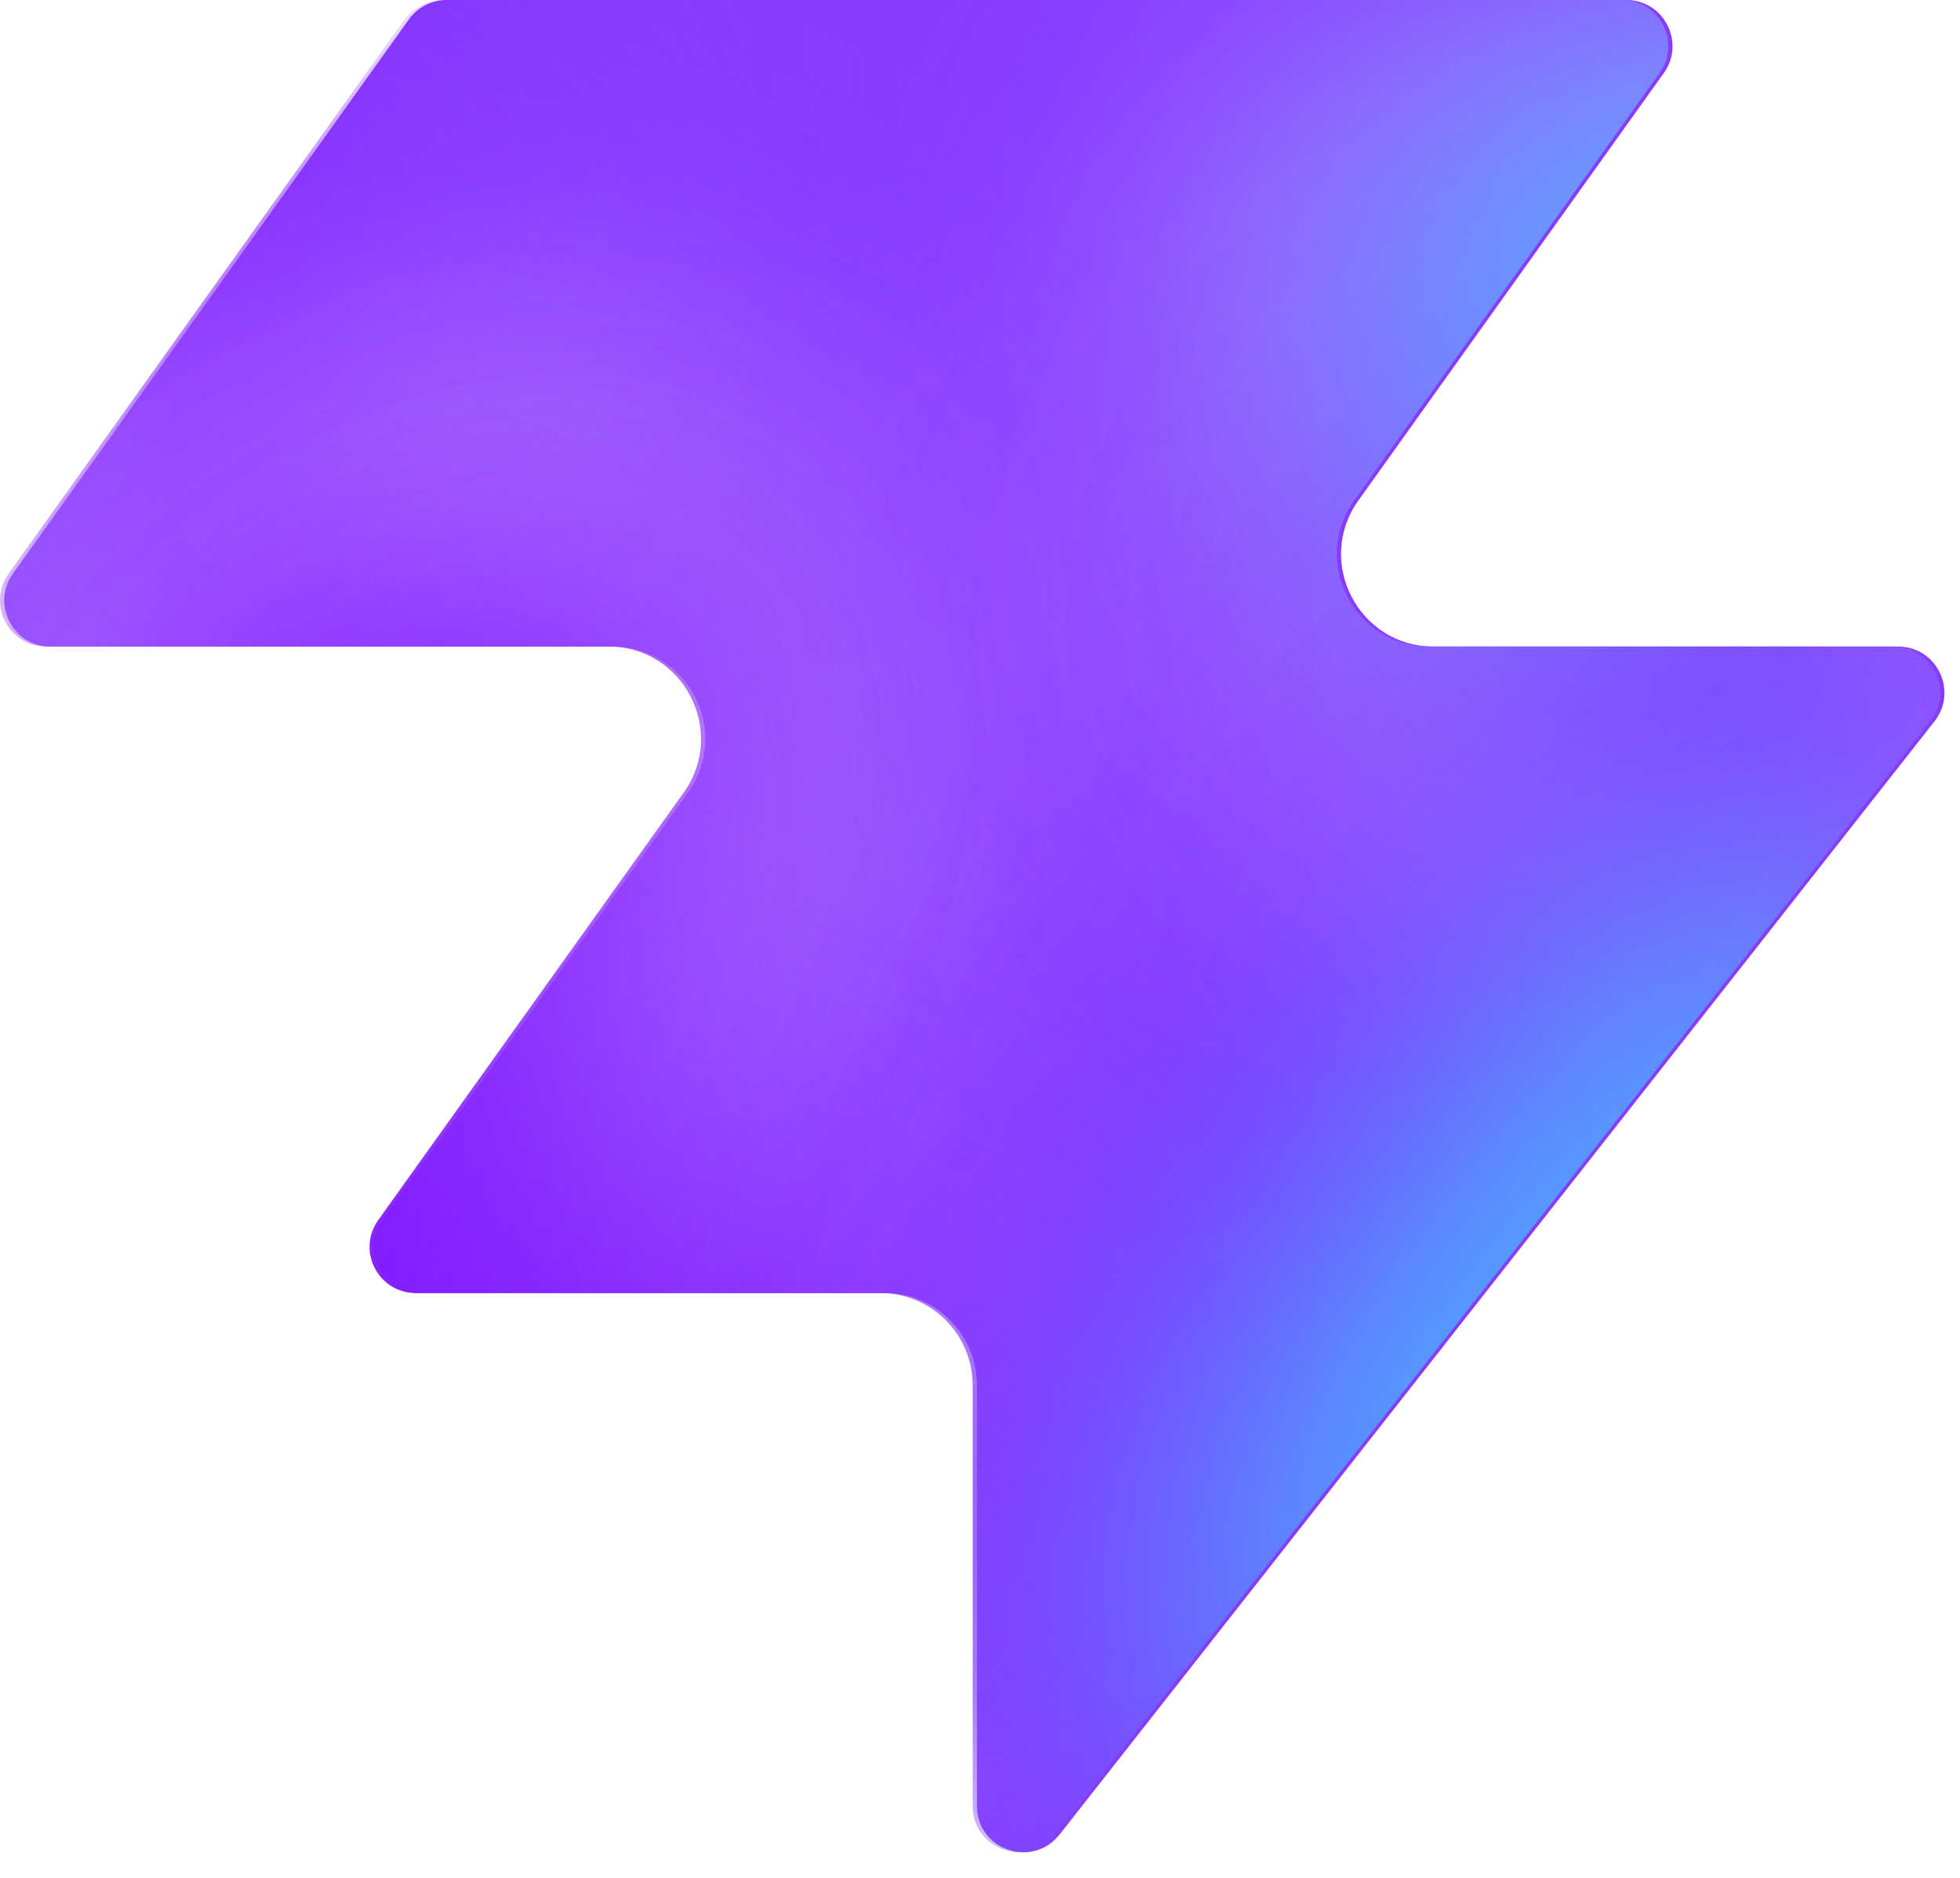
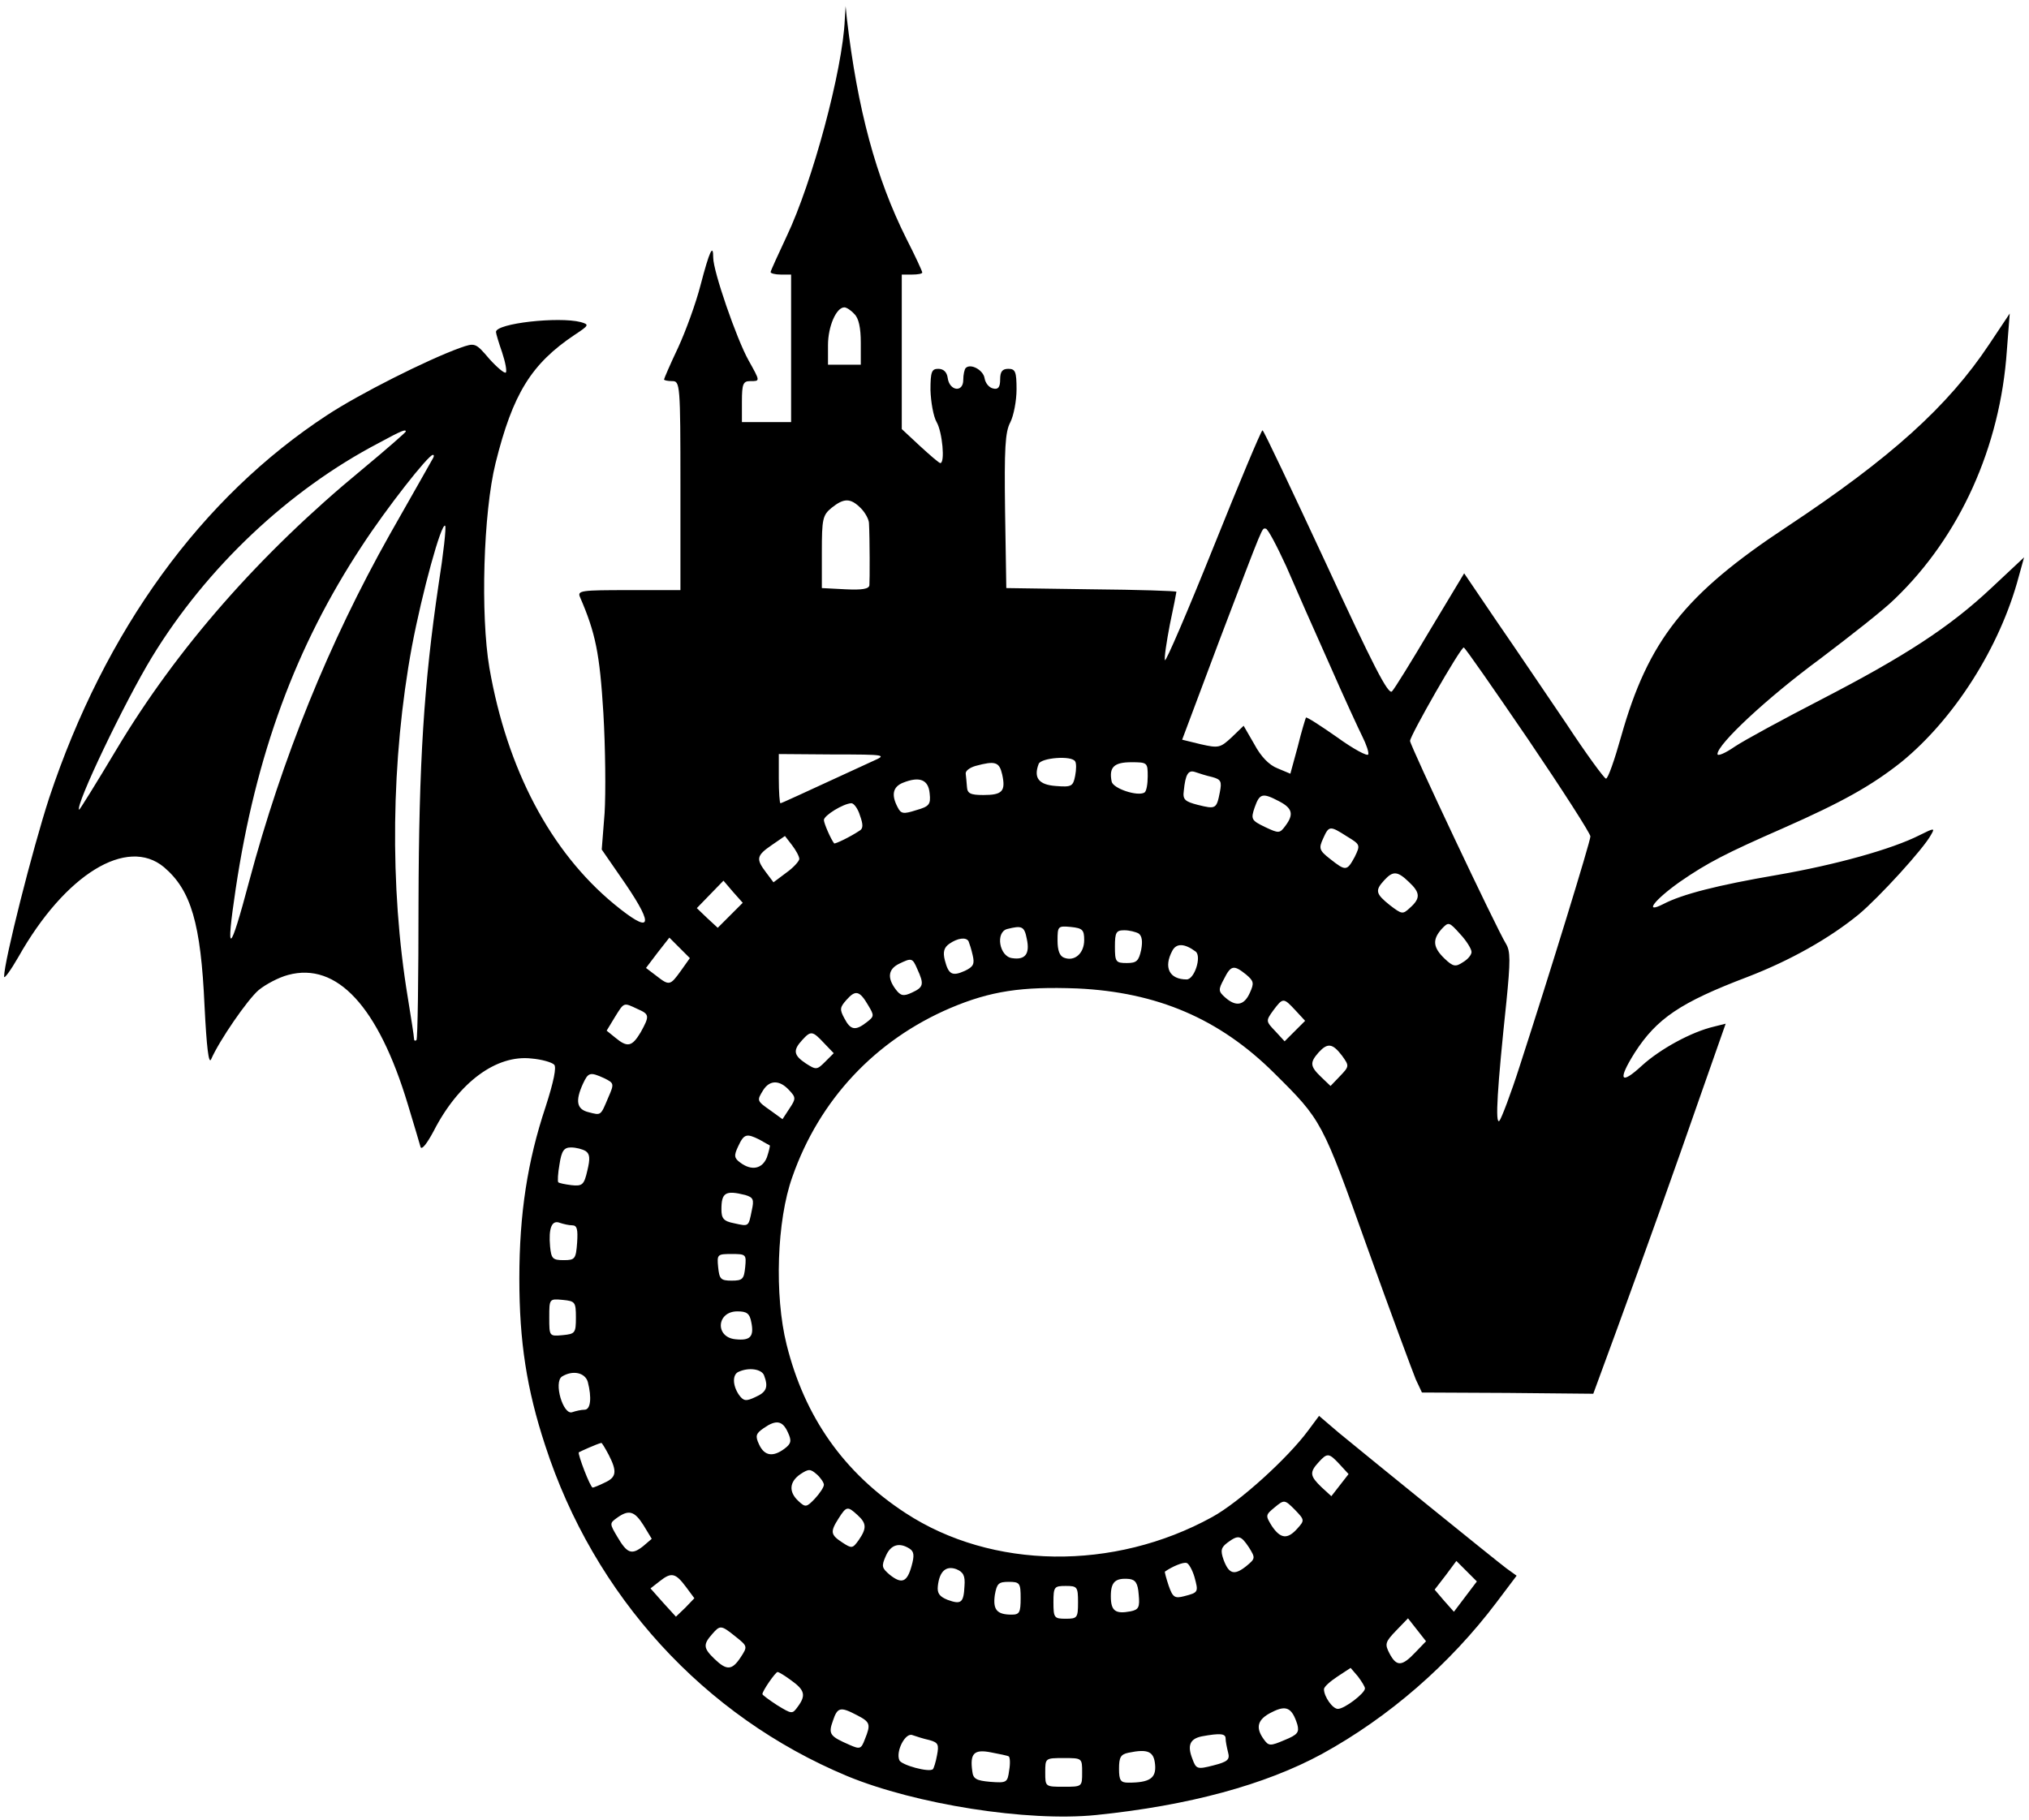
- <svg xmlns="http://www.w3.org/2000/svg" width="48" height="46" fill="none" viewBox="0 0 48 46">
-   <path fill="#863bff" d="M25.946 44.938c-.664.845-2.021.375-2.021-.698V33.937a2.26 2.26 0 0 0-2.262-2.262H10.287c-.92 0-1.456-1.04-.92-1.788l7.48-10.471c1.07-1.497 0-3.578-1.842-3.578H1.237c-.92 0-1.456-1.04-.92-1.788L10.013.474c.214-.297.556-.474.92-.474h28.894c.92 0 1.456 1.04.92 1.788l-7.48 10.471c-1.07 1.498 0 3.579 1.842 3.579h11.377c.943 0 1.473 1.088.89 1.83L25.947 44.94z" style="fill:#863bff;fill:color(display-p3 .525 .23 1);fill-opacity:1" />
-   <mask id="a" width="48" height="46" x="0" y="0" maskUnits="userSpaceOnUse" style="mask-type:alpha">
-     <path fill="#000" d="M25.842 44.938c-.664.844-2.021.375-2.021-.698V33.937a2.26 2.26 0 0 0-2.262-2.262H10.183c-.92 0-1.456-1.04-.92-1.788l7.48-10.471c1.07-1.498 0-3.579-1.842-3.579H1.133c-.92 0-1.456-1.04-.92-1.787L9.91.473c.214-.297.556-.474.92-.474h28.894c.92 0 1.456 1.04.92 1.788l-7.48 10.471c-1.07 1.498 0 3.578 1.842 3.578h11.377c.943 0 1.473 1.088.89 1.832L25.843 44.94z" style="fill:#000;fill-opacity:1" />
-   </mask>
-   <g mask="url(#a)">
-     <g filter="url(#b)">
-       <ellipse cx="5.508" cy="14.704" fill="#ede6ff" rx="5.508" ry="14.704" style="fill:#ede6ff;fill:color(display-p3 .927 .903 1);fill-opacity:1" transform="matrix(.00324 1 1 -.00324 -4.47 31.516)" />
-     </g>
-     <g filter="url(#c)">
-       <ellipse cx="10.399" cy="29.851" fill="#ede6ff" rx="10.399" ry="29.851" style="fill:#ede6ff;fill:color(display-p3 .927 .903 1);fill-opacity:1" transform="matrix(.00324 1 1 -.00324 -39.328 7.883)" />
-     </g>
-     <g filter="url(#d)">
-       <ellipse cx="5.508" cy="30.487" fill="#7e14ff" rx="5.508" ry="30.487" style="fill:#7e14ff;fill:color(display-p3 .492 .077 1);fill-opacity:1" transform="rotate(89.814 -25.913 -14.639)scale(1 -1)" />
-     </g>
-     <g filter="url(#e)">
-       <ellipse cx="5.508" cy="30.599" fill="#7e14ff" rx="5.508" ry="30.599" style="fill:#7e14ff;fill:color(display-p3 .492 .077 1);fill-opacity:1" transform="rotate(89.814 -32.644 -3.334)scale(1 -1)" />
-     </g>
-     <g filter="url(#f)">
-       <ellipse cx="5.508" cy="30.599" fill="#7e14ff" rx="5.508" ry="30.599" style="fill:#7e14ff;fill:color(display-p3 .492 .077 1);fill-opacity:1" transform="matrix(.00324 1 1 -.00324 -34.34 30.47)" />
-     </g>
-     <g filter="url(#g)">
-       <ellipse cx="14.072" cy="22.078" fill="#ede6ff" rx="14.072" ry="22.078" style="fill:#ede6ff;fill:color(display-p3 .927 .903 1);fill-opacity:1" transform="rotate(93.35 24.506 48.493)scale(-1 1)" />
-     </g>
-     <g filter="url(#h)">
-       <ellipse cx="3.47" cy="21.501" fill="#7e14ff" rx="3.47" ry="21.501" style="fill:#7e14ff;fill:color(display-p3 .492 .077 1);fill-opacity:1" transform="rotate(89.009 28.708 47.59)scale(-1 1)" />
-     </g>
-     <g filter="url(#i)">
-       <ellipse cx="3.47" cy="21.501" fill="#7e14ff" rx="3.47" ry="21.501" style="fill:#7e14ff;fill:color(display-p3 .492 .077 1);fill-opacity:1" transform="rotate(89.009 28.708 47.59)scale(-1 1)" />
-     </g>
-     <g filter="url(#j)">
-       <ellipse cx=".387" cy="8.972" fill="#7e14ff" rx="4.407" ry="29.108" style="fill:#7e14ff;fill:color(display-p3 .492 .077 1);fill-opacity:1" transform="rotate(39.51 .387 8.972)" />
-     </g>
-     <g filter="url(#k)">
-       <ellipse cx="47.523" cy="-6.092" fill="#7e14ff" rx="4.407" ry="29.108" style="fill:#7e14ff;fill:color(display-p3 .492 .077 1);fill-opacity:1" transform="rotate(37.892 47.523 -6.092)" />
-     </g>
-     <g filter="url(#l)">
-       <ellipse cx="41.412" cy="6.333" fill="#47bfff" rx="5.971" ry="9.665" style="fill:#47bfff;fill:color(display-p3 .28 .748 1);fill-opacity:1" transform="rotate(37.892 41.412 6.333)" />
-     </g>
-     <g filter="url(#m)">
-       <ellipse cx="-1.879" cy="38.332" fill="#7e14ff" rx="4.407" ry="29.108" style="fill:#7e14ff;fill:color(display-p3 .492 .077 1);fill-opacity:1" transform="rotate(37.892 -1.88 38.332)" />
-     </g>
-     <g filter="url(#n)">
-       <ellipse cx="-1.879" cy="38.332" fill="#7e14ff" rx="4.407" ry="29.108" style="fill:#7e14ff;fill:color(display-p3 .492 .077 1);fill-opacity:1" transform="rotate(37.892 -1.88 38.332)" />
-     </g>
-     <g filter="url(#o)">
-       <ellipse cx="35.651" cy="29.907" fill="#7e14ff" rx="4.407" ry="29.108" style="fill:#7e14ff;fill:color(display-p3 .492 .077 1);fill-opacity:1" transform="rotate(37.892 35.651 29.907)" />
-     </g>
-     <g filter="url(#p)">
-       <ellipse cx="38.418" cy="32.4" fill="#47bfff" rx="5.971" ry="15.297" style="fill:#47bfff;fill:color(display-p3 .28 .748 1);fill-opacity:1" transform="rotate(37.892 38.418 32.4)" />
-     </g>
+ <svg xmlns="http://www.w3.org/2000/svg" version="1.0" width="495pt" height="444pt" viewBox="0 0 495 444" preserveAspectRatio="xMidYMid meet">
+   <g transform="translate(0,444) scale(0.1,-0.1)" fill="#000000" stroke="none">
+     <path d="M2061 4393 c-5 -123 -79 -398 -142 -530 -21 -45 -39 -84 -39 -87 0 -3 11 -6 25 -6 l25 0 0 -180 0 -180 -60 0 -60 0 0 50 c0 43 3 50 20 50 25 0 25 -1 -4 51 -29 52 -86 217 -86 250 0 36 -9 17 -31 -67 -11 -43 -36 -112 -55 -153 -19 -40 -34 -75 -34 -77 0 -2 9 -4 20 -4 19 0 20 -7 20 -255 l0 -255 -126 0 c-116 0 -126 -1 -119 -17 38 -88 48 -137 57 -283 5 -85 6 -195 3 -244 l-7 -89 58 -84 c72 -106 62 -123 -28 -49 -155 128 -261 329 -304 576 -22 129 -15 379 15 500 42 169 87 242 193 313 35 23 36 25 15 31 -54 14 -207 -3 -207 -24 0 -4 7 -27 15 -50 8 -24 12 -46 9 -49 -3 -3 -21 12 -40 33 -34 40 -35 40 -72 27 -80 -29 -245 -112 -324 -164 -307 -201 -542 -525 -678 -934 -41 -126 -110 -399 -110 -436 0 -7 16 15 35 48 114 202 265 294 355 219 66 -56 90 -137 99 -339 5 -99 10 -143 16 -130 20 46 89 146 116 169 17 14 49 31 72 37 119 32 220 -77 292 -316 15 -50 29 -96 31 -104 3 -8 16 9 32 39 61 119 153 187 239 177 24 -2 49 -9 55 -15 6 -6 -1 -41 -21 -103 -44 -132 -64 -260 -64 -419 0 -154 18 -270 63 -407 119 -367 387 -661 737 -807 167 -69 440 -112 607 -95 226 23 413 74 551 149 164 90 312 219 426 370 l49 65 -25 18 c-28 21 -335 270 -409 331 l-48 41 -26 -35 c-50 -68 -169 -176 -235 -212 -240 -132 -537 -128 -748 10 -150 98 -246 234 -290 411 -30 120 -24 303 14 409 66 189 203 334 385 412 99 42 175 53 310 48 195 -9 347 -74 480 -206 117 -116 117 -116 228 -427 57 -159 111 -304 118 -321 l15 -32 209 -1 209 -2 58 158 c77 211 135 373 206 577 l59 168 -28 -7 c-56 -13 -132 -55 -176 -95 -53 -49 -60 -36 -18 31 54 84 112 123 275 185 104 40 200 94 272 153 49 41 158 160 176 194 10 17 8 17 -28 -1 -67 -34 -203 -72 -347 -97 -146 -25 -232 -47 -278 -71 -49 -25 -22 10 40 54 68 47 113 70 252 131 145 64 216 104 288 161 129 105 241 280 287 453 l13 47 -79 -74 c-102 -96 -211 -167 -418 -274 -91 -47 -185 -98 -209 -114 -23 -16 -42 -24 -42 -18 0 24 121 137 250 232 74 56 157 121 183 147 158 152 257 370 273 606 l7 90 -50 -75 c-101 -152 -241 -278 -493 -445 -250 -165 -339 -278 -405 -512 -16 -57 -32 -103 -37 -103 -4 0 -48 60 -96 133 -49 72 -125 185 -170 250 l-80 118 -83 -138 c-45 -76 -87 -144 -93 -150 -9 -10 -47 65 -161 312 -83 178 -152 325 -155 325 -3 0 -57 -129 -120 -286 -63 -157 -116 -280 -118 -275 -2 6 4 45 12 87 9 42 16 78 16 80 0 2 -93 5 -207 6 l-208 3 -3 188 c-2 152 0 193 13 217 8 16 15 52 15 80 0 43 -3 50 -20 50 -15 0 -20 -7 -20 -26 0 -19 -5 -25 -17 -22 -10 2 -19 13 -21 25 -3 20 -34 37 -46 25 -3 -3 -6 -16 -6 -29 0 -32 -34 -27 -38 5 -2 14 -10 22 -23 22 -16 0 -19 -7 -19 -52 1 -29 7 -64 15 -78 14 -24 21 -100 9 -100 -3 0 -25 19 -50 42 l-44 41 0 189 0 188 25 0 c14 0 25 2 25 5 0 3 -17 40 -39 83 -74 148 -119 315 -145 537 l-3 30 -2 -32z m23 -719 c11 -10 16 -34 16 -70 l0 -54 -40 0 -40 0 0 48 c0 45 20 92 40 92 5 0 16 -7 24 -16z m-1094 -287 c0 -2 -48 -44 -107 -93 -250 -206 -452 -437 -599 -683 -49 -82 -90 -148 -91 -147 -10 10 111 263 178 373 133 218 333 407 553 522 57 31 66 34 66 28z m67 -64 c-3 -5 -50 -89 -106 -187 -149 -265 -263 -547 -343 -846 -48 -181 -58 -186 -33 -19 49 327 146 591 308 837 60 92 162 222 173 222 3 0 3 -3 1 -7z m1043 -123 c11 -11 20 -28 20 -37 2 -37 2 -139 1 -151 -1 -9 -17 -12 -58 -10 l-58 3 0 88 c0 81 2 90 24 108 30 24 46 24 71 -1z m-1030 -186 c-36 -243 -48 -434 -49 -778 0 -180 -2 -331 -5 -334 -4 -3 -6 -1 -6 4 0 5 -7 50 -15 99 -45 272 -41 582 10 858 25 132 72 303 81 294 3 -3 -4 -67 -16 -143z m2068 44 c22 -51 69 -158 105 -238 35 -80 72 -160 81 -178 9 -18 16 -38 14 -43 -2 -5 -36 13 -76 42 -40 28 -74 50 -76 48 -1 -2 -11 -34 -20 -71 l-18 -66 -31 13 c-21 8 -41 29 -57 59 l-26 45 -29 -28 c-28 -26 -32 -27 -76 -17 l-45 11 90 240 c113 297 104 275 114 275 5 0 27 -42 50 -92z m590 -422 c84 -124 152 -230 152 -237 0 -12 -99 -334 -172 -559 -22 -69 -45 -129 -50 -135 -11 -11 -5 82 17 290 10 100 10 124 -1 142 -23 37 -234 484 -234 495 0 13 123 228 131 228 3 0 73 -101 157 -224z m-1598 -53 c-187 -86 -223 -103 -226 -103 -2 0 -4 27 -4 60 l0 60 133 -1 c129 0 131 -1 97 -16z m493 -1 c3 -4 3 -20 0 -35 -5 -26 -9 -28 -47 -25 -42 3 -55 20 -42 54 6 15 81 21 89 6z m-178 -32 c9 -41 0 -50 -46 -50 -32 0 -39 4 -40 20 -1 11 -2 25 -3 32 -1 7 10 15 24 19 48 13 58 10 65 -21z m355 -4 c0 -19 -3 -37 -8 -40 -17 -10 -77 10 -80 27 -7 35 6 47 48 47 39 0 40 -1 40 -34z m157 -2 c22 -6 24 -11 19 -37 -8 -41 -10 -42 -54 -31 -31 8 -37 13 -34 34 4 41 11 52 28 46 9 -3 27 -9 41 -12z m-689 -40 c3 -27 -1 -32 -33 -41 -31 -10 -37 -9 -45 7 -16 30 -12 50 13 60 40 16 62 8 65 -26z m852 -19 c33 -17 37 -32 16 -60 -14 -19 -16 -19 -50 -3 -33 16 -35 19 -25 48 12 34 19 36 59 15z m-1022 -35 c8 -22 8 -32 -1 -37 -24 -16 -60 -33 -62 -31 -8 10 -25 49 -25 57 0 11 47 40 67 41 6 0 16 -13 21 -30z m1188 -51 c33 -20 33 -21 19 -50 -19 -35 -22 -35 -60 -5 -27 21 -28 26 -17 50 14 31 16 32 58 5z m-1336 -55 c0 -5 -14 -21 -31 -33 l-32 -24 -18 24 c-25 33 -24 41 14 67 l32 22 17 -22 c10 -13 18 -28 18 -34z m1487 -56 c28 -26 29 -40 3 -63 -18 -17 -20 -16 -49 6 -35 28 -37 36 -14 61 21 23 32 23 60 -4z m-1656 -82 l-30 -30 -26 24 -25 24 32 33 33 34 23 -27 24 -27 -31 -31z m1809 -89 c0 -7 -9 -18 -21 -25 -18 -12 -24 -11 -45 9 -28 27 -30 46 -7 72 17 18 18 18 45 -12 16 -17 28 -37 28 -44z m-1085 32 c8 -37 -4 -52 -36 -47 -31 4 -41 63 -12 71 36 9 42 7 48 -24z m140 -3 c0 -32 -23 -53 -49 -43 -11 4 -16 18 -16 42 0 35 1 36 33 33 28 -3 32 -7 32 -32z m133 16 c8 -6 10 -19 6 -40 -6 -27 -11 -32 -35 -32 -27 0 -29 3 -29 40 0 35 3 40 23 40 12 0 28 -4 35 -8z m-1117 -91 c-26 -36 -28 -37 -60 -12 l-25 19 28 37 29 37 25 -25 25 -25 -22 -31z m702 72 c2 -5 7 -20 10 -34 5 -21 2 -28 -19 -38 -31 -14 -40 -9 -49 26 -5 20 -2 31 11 40 20 14 41 17 47 6z m554 -25 c15 -12 -3 -68 -22 -68 -42 0 -57 29 -35 70 10 19 30 18 57 -2z m-679 -43 c17 -37 15 -44 -13 -57 -21 -10 -28 -8 -40 8 -21 28 -18 49 8 62 31 15 33 15 45 -13z m802 -13 c19 -16 20 -21 9 -45 -14 -31 -34 -34 -60 -11 -17 15 -17 19 -3 45 17 34 24 35 54 11z m-922 -75 c15 -25 15 -27 -3 -41 -28 -22 -40 -20 -55 9 -12 22 -11 27 5 45 22 25 32 23 53 -13z m1042 -12 l24 -26 -25 -25 -25 -25 -23 25 c-23 24 -23 25 -5 50 24 32 25 32 54 1z m-1605 3 c30 -13 30 -17 8 -57 -21 -35 -32 -38 -62 -13 l-21 17 20 33 c23 37 21 36 55 20z m455 -83 l24 -25 -21 -21 c-20 -20 -22 -20 -47 -4 -30 20 -32 32 -9 57 21 23 25 23 53 -7z m1264 -31 c18 -25 18 -26 -5 -50 l-23 -24 -23 22 c-27 26 -28 35 -6 60 22 24 34 22 57 -8z m-1800 -55 c24 -12 25 -13 10 -47 -19 -45 -17 -44 -48 -36 -29 7 -33 27 -14 69 13 28 17 30 52 14z m451 -29 c17 -18 17 -21 1 -45 l-17 -26 -29 21 c-34 24 -34 24 -18 50 16 25 40 25 63 0z m-72 -121 c12 -7 23 -13 25 -14 1 -1 -2 -14 -7 -29 -11 -28 -37 -34 -65 -13 -15 11 -16 17 -5 40 14 30 20 32 52 16z m-424 -28 c10 -7 11 -18 4 -47 -8 -35 -12 -39 -39 -36 -16 2 -30 5 -32 7 -2 2 -1 22 3 44 5 33 11 41 28 41 12 0 28 -4 36 -9z m389 -107 c20 -6 22 -11 16 -38 -8 -40 -7 -39 -43 -31 -26 5 -31 12 -31 34 0 41 10 47 58 35z m-422 -74 c12 0 14 -10 12 -42 -3 -40 -5 -43 -33 -43 -27 0 -30 4 -33 33 -4 45 4 66 24 58 9 -3 22 -6 30 -6z m422 -102 c-3 -29 -6 -33 -33 -33 -27 0 -30 4 -33 33 -3 31 -2 32 33 32 35 0 36 -1 33 -32z m-413 -123 c0 -38 -2 -40 -32 -43 -33 -3 -33 -3 -33 43 0 46 0 46 33 43 30 -3 32 -5 32 -43z m428 -12 c7 -35 -3 -45 -39 -41 -50 5 -46 68 5 68 23 0 30 -5 34 -27z m31 -129 c11 -29 6 -41 -21 -53 -23 -11 -29 -10 -40 5 -16 23 -17 51 0 57 25 11 55 6 61 -9z m-430 -16 c10 -39 7 -68 -8 -68 -8 0 -21 -3 -30 -6 -22 -8 -46 73 -25 87 26 16 56 10 63 -13z m488 -123 c10 -21 8 -28 -8 -40 -28 -21 -49 -18 -62 10 -10 21 -8 27 11 40 30 21 46 19 59 -10z m-437 -55 c21 -41 19 -55 -10 -68 -14 -7 -27 -12 -29 -12 -6 0 -37 82 -34 86 3 2 45 21 55 23 1 1 9 -12 18 -29z m1783 -23 l22 -24 -21 -27 -21 -27 -24 22 c-28 27 -30 36 -7 61 21 23 25 23 51 -5z m-1258 -50 c0 -6 -10 -21 -22 -34 -20 -21 -23 -22 -40 -6 -24 22 -23 47 5 66 20 13 24 13 40 -1 9 -8 17 -20 17 -25z m1155 -107 c-24 -27 -41 -25 -62 6 -16 26 -16 27 7 46 23 19 24 19 49 -6 24 -25 24 -26 6 -46z m-1073 33 c22 -20 23 -32 3 -61 -15 -21 -17 -21 -40 -6 -29 19 -30 26 -9 59 19 30 22 30 46 8z m-522 -25 l20 -33 -21 -18 c-28 -22 -39 -18 -63 23 -19 32 -19 33 -1 46 29 21 43 17 65 -18z m1477 -54 c16 -26 16 -27 -7 -46 -29 -23 -42 -19 -55 16 -8 23 -6 30 10 42 26 19 32 18 52 -12z m-828 -3 c11 -7 12 -17 5 -42 -11 -40 -24 -45 -53 -22 -20 17 -21 21 -10 46 12 28 33 34 58 18z m695 -69 c10 -37 10 -38 -25 -47 -23 -6 -28 -3 -38 26 -6 18 -10 33 -9 34 17 12 45 24 53 21 5 -1 14 -17 19 -34z m661 -48 l-28 -37 -24 27 -23 27 27 35 26 35 25 -25 25 -25 -28 -37z m-1222 26 c-2 -41 -8 -46 -41 -34 -20 8 -26 16 -24 34 4 36 20 50 45 41 17 -7 22 -16 20 -41z m-679 -3 l20 -27 -22 -23 -23 -22 -31 34 -31 35 23 18 c28 22 38 20 64 -15z m1104 -18 c3 -31 0 -37 -20 -41 -37 -7 -48 1 -48 37 0 35 11 45 45 42 15 -2 21 -10 23 -38z m-288 -9 c0 -35 -3 -40 -22 -40 -36 0 -46 12 -41 48 5 28 9 32 34 32 27 0 29 -3 29 -40z m140 -10 c0 -38 -2 -40 -30 -40 -28 0 -30 2 -30 40 0 38 2 40 30 40 28 0 30 -2 30 -40z m823 -122 c-33 -35 -46 -35 -63 -3 -12 23 -11 28 16 56 l29 30 22 -28 22 -28 -26 -27z m-1658 38 c29 -23 29 -24 12 -50 -21 -32 -34 -33 -64 -4 -27 26 -28 35 -6 60 20 23 22 23 58 -6z m1535 -126 c0 -12 -50 -50 -66 -50 -13 0 -34 30 -34 48 0 6 15 19 33 31 l32 21 18 -21 c9 -12 17 -25 17 -29z m-1399 19 c32 -23 36 -36 15 -64 -13 -18 -14 -18 -50 4 -20 13 -36 25 -36 27 0 8 32 54 37 54 3 0 18 -9 34 -21z m1234 -107 c5 -19 1 -25 -31 -38 -35 -15 -39 -15 -51 2 -21 29 -15 49 20 66 35 18 49 11 62 -30z m-1075 23 c33 -17 35 -22 20 -59 -9 -24 -12 -25 -37 -14 -48 21 -53 26 -41 59 11 33 18 35 58 14z m177 -61 c22 -6 24 -11 19 -37 -3 -17 -8 -32 -10 -34 -8 -9 -78 10 -82 22 -9 22 15 68 32 61 9 -3 27 -9 41 -12z m723 4 c0 -7 3 -22 6 -34 5 -18 -1 -23 -36 -32 -39 -10 -42 -9 -51 16 -13 33 -6 49 23 55 44 8 58 7 58 -5z m-529 -44 c3 -2 4 -17 1 -34 -4 -30 -6 -31 -46 -28 -34 3 -42 7 -44 26 -6 43 4 54 45 46 21 -4 41 -8 44 -10z m357 -20 c3 -33 -13 -44 -65 -44 -19 0 -23 5 -23 34 0 28 4 35 23 39 48 10 62 3 65 -29z m-178 -19 c0 -35 0 -35 -45 -35 -45 0 -45 0 -45 35 0 35 0 35 45 35 45 0 45 0 45 -35z" />
  </g>
-   <defs>
-     <filter id="b" width="60.045" height="41.654" x="-19.77" y="16.149" color-interpolation-filters="sRGB" filterUnits="userSpaceOnUse">
-       <feFlood flood-opacity="0" result="BackgroundImageFix" />
-       <feBlend in="SourceGraphic" in2="BackgroundImageFix" result="shape" />
-       <feGaussianBlur result="effect1_foregroundBlur_2002_17158" stdDeviation="7.659" />
-     </filter>
-     <filter id="c" width="90.34" height="51.437" x="-54.613" y="-7.533" color-interpolation-filters="sRGB" filterUnits="userSpaceOnUse">
-       <feFlood flood-opacity="0" result="BackgroundImageFix" />
-       <feBlend in="SourceGraphic" in2="BackgroundImageFix" result="shape" />
-       <feGaussianBlur result="effect1_foregroundBlur_2002_17158" stdDeviation="7.659" />
-     </filter>
-     <filter id="d" width="79.355" height="29.4" x="-49.64" y="2.03" color-interpolation-filters="sRGB" filterUnits="userSpaceOnUse">
-       <feFlood flood-opacity="0" result="BackgroundImageFix" />
-       <feBlend in="SourceGraphic" in2="BackgroundImageFix" result="shape" />
-       <feGaussianBlur result="effect1_foregroundBlur_2002_17158" stdDeviation="4.596" />
-     </filter>
-     <filter id="e" width="79.579" height="29.4" x="-45.045" y="20.029" color-interpolation-filters="sRGB" filterUnits="userSpaceOnUse">
-       <feFlood flood-opacity="0" result="BackgroundImageFix" />
-       <feBlend in="SourceGraphic" in2="BackgroundImageFix" result="shape" />
-       <feGaussianBlur result="effect1_foregroundBlur_2002_17158" stdDeviation="4.596" />
-     </filter>
-     <filter id="f" width="79.579" height="29.4" x="-43.513" y="21.178" color-interpolation-filters="sRGB" filterUnits="userSpaceOnUse">
-       <feFlood flood-opacity="0" result="BackgroundImageFix" />
-       <feBlend in="SourceGraphic" in2="BackgroundImageFix" result="shape" />
-       <feGaussianBlur result="effect1_foregroundBlur_2002_17158" stdDeviation="4.596" />
-     </filter>
-     <filter id="g" width="74.749" height="58.852" x="15.756" y="-17.901" color-interpolation-filters="sRGB" filterUnits="userSpaceOnUse">
-       <feFlood flood-opacity="0" result="BackgroundImageFix" />
-       <feBlend in="SourceGraphic" in2="BackgroundImageFix" result="shape" />
-       <feGaussianBlur result="effect1_foregroundBlur_2002_17158" stdDeviation="7.659" />
-     </filter>
-     <filter id="h" width="61.377" height="25.362" x="23.548" y="2.284" color-interpolation-filters="sRGB" filterUnits="userSpaceOnUse">
-       <feFlood flood-opacity="0" result="BackgroundImageFix" />
-       <feBlend in="SourceGraphic" in2="BackgroundImageFix" result="shape" />
-       <feGaussianBlur result="effect1_foregroundBlur_2002_17158" stdDeviation="4.596" />
-     </filter>
-     <filter id="i" width="61.377" height="25.362" x="23.548" y="2.284" color-interpolation-filters="sRGB" filterUnits="userSpaceOnUse">
-       <feFlood flood-opacity="0" result="BackgroundImageFix" />
-       <feBlend in="SourceGraphic" in2="BackgroundImageFix" result="shape" />
-       <feGaussianBlur result="effect1_foregroundBlur_2002_17158" stdDeviation="4.596" />
-     </filter>
-     <filter id="j" width="56.045" height="63.649" x="-27.636" y="-22.853" color-interpolation-filters="sRGB" filterUnits="userSpaceOnUse">
-       <feFlood flood-opacity="0" result="BackgroundImageFix" />
-       <feBlend in="SourceGraphic" in2="BackgroundImageFix" result="shape" />
-       <feGaussianBlur result="effect1_foregroundBlur_2002_17158" stdDeviation="4.596" />
-     </filter>
-     <filter id="k" width="54.814" height="64.646" x="20.116" y="-38.415" color-interpolation-filters="sRGB" filterUnits="userSpaceOnUse">
-       <feFlood flood-opacity="0" result="BackgroundImageFix" />
-       <feBlend in="SourceGraphic" in2="BackgroundImageFix" result="shape" />
-       <feGaussianBlur result="effect1_foregroundBlur_2002_17158" stdDeviation="4.596" />
-     </filter>
-     <filter id="l" width="33.541" height="35.313" x="24.641" y="-11.323" color-interpolation-filters="sRGB" filterUnits="userSpaceOnUse">
-       <feFlood flood-opacity="0" result="BackgroundImageFix" />
-       <feBlend in="SourceGraphic" in2="BackgroundImageFix" result="shape" />
-       <feGaussianBlur result="effect1_foregroundBlur_2002_17158" stdDeviation="4.596" />
-     </filter>
-     <filter id="m" width="54.814" height="64.646" x="-29.286" y="6.009" color-interpolation-filters="sRGB" filterUnits="userSpaceOnUse">
-       <feFlood flood-opacity="0" result="BackgroundImageFix" />
-       <feBlend in="SourceGraphic" in2="BackgroundImageFix" result="shape" />
-       <feGaussianBlur result="effect1_foregroundBlur_2002_17158" stdDeviation="4.596" />
-     </filter>
-     <filter id="n" width="54.814" height="64.646" x="-29.286" y="6.009" color-interpolation-filters="sRGB" filterUnits="userSpaceOnUse">
-       <feFlood flood-opacity="0" result="BackgroundImageFix" />
-       <feBlend in="SourceGraphic" in2="BackgroundImageFix" result="shape" />
-       <feGaussianBlur result="effect1_foregroundBlur_2002_17158" stdDeviation="4.596" />
-     </filter>
-     <filter id="o" width="54.814" height="64.646" x="8.244" y="-2.416" color-interpolation-filters="sRGB" filterUnits="userSpaceOnUse">
-       <feFlood flood-opacity="0" result="BackgroundImageFix" />
-       <feBlend in="SourceGraphic" in2="BackgroundImageFix" result="shape" />
-       <feGaussianBlur result="effect1_foregroundBlur_2002_17158" stdDeviation="4.596" />
-     </filter>
-     <filter id="p" width="39.409" height="43.623" x="18.713" y="10.588" color-interpolation-filters="sRGB" filterUnits="userSpaceOnUse">
-       <feFlood flood-opacity="0" result="BackgroundImageFix" />
-       <feBlend in="SourceGraphic" in2="BackgroundImageFix" result="shape" />
-       <feGaussianBlur result="effect1_foregroundBlur_2002_17158" stdDeviation="4.596" />
-     </filter>
-   </defs>
</svg>
